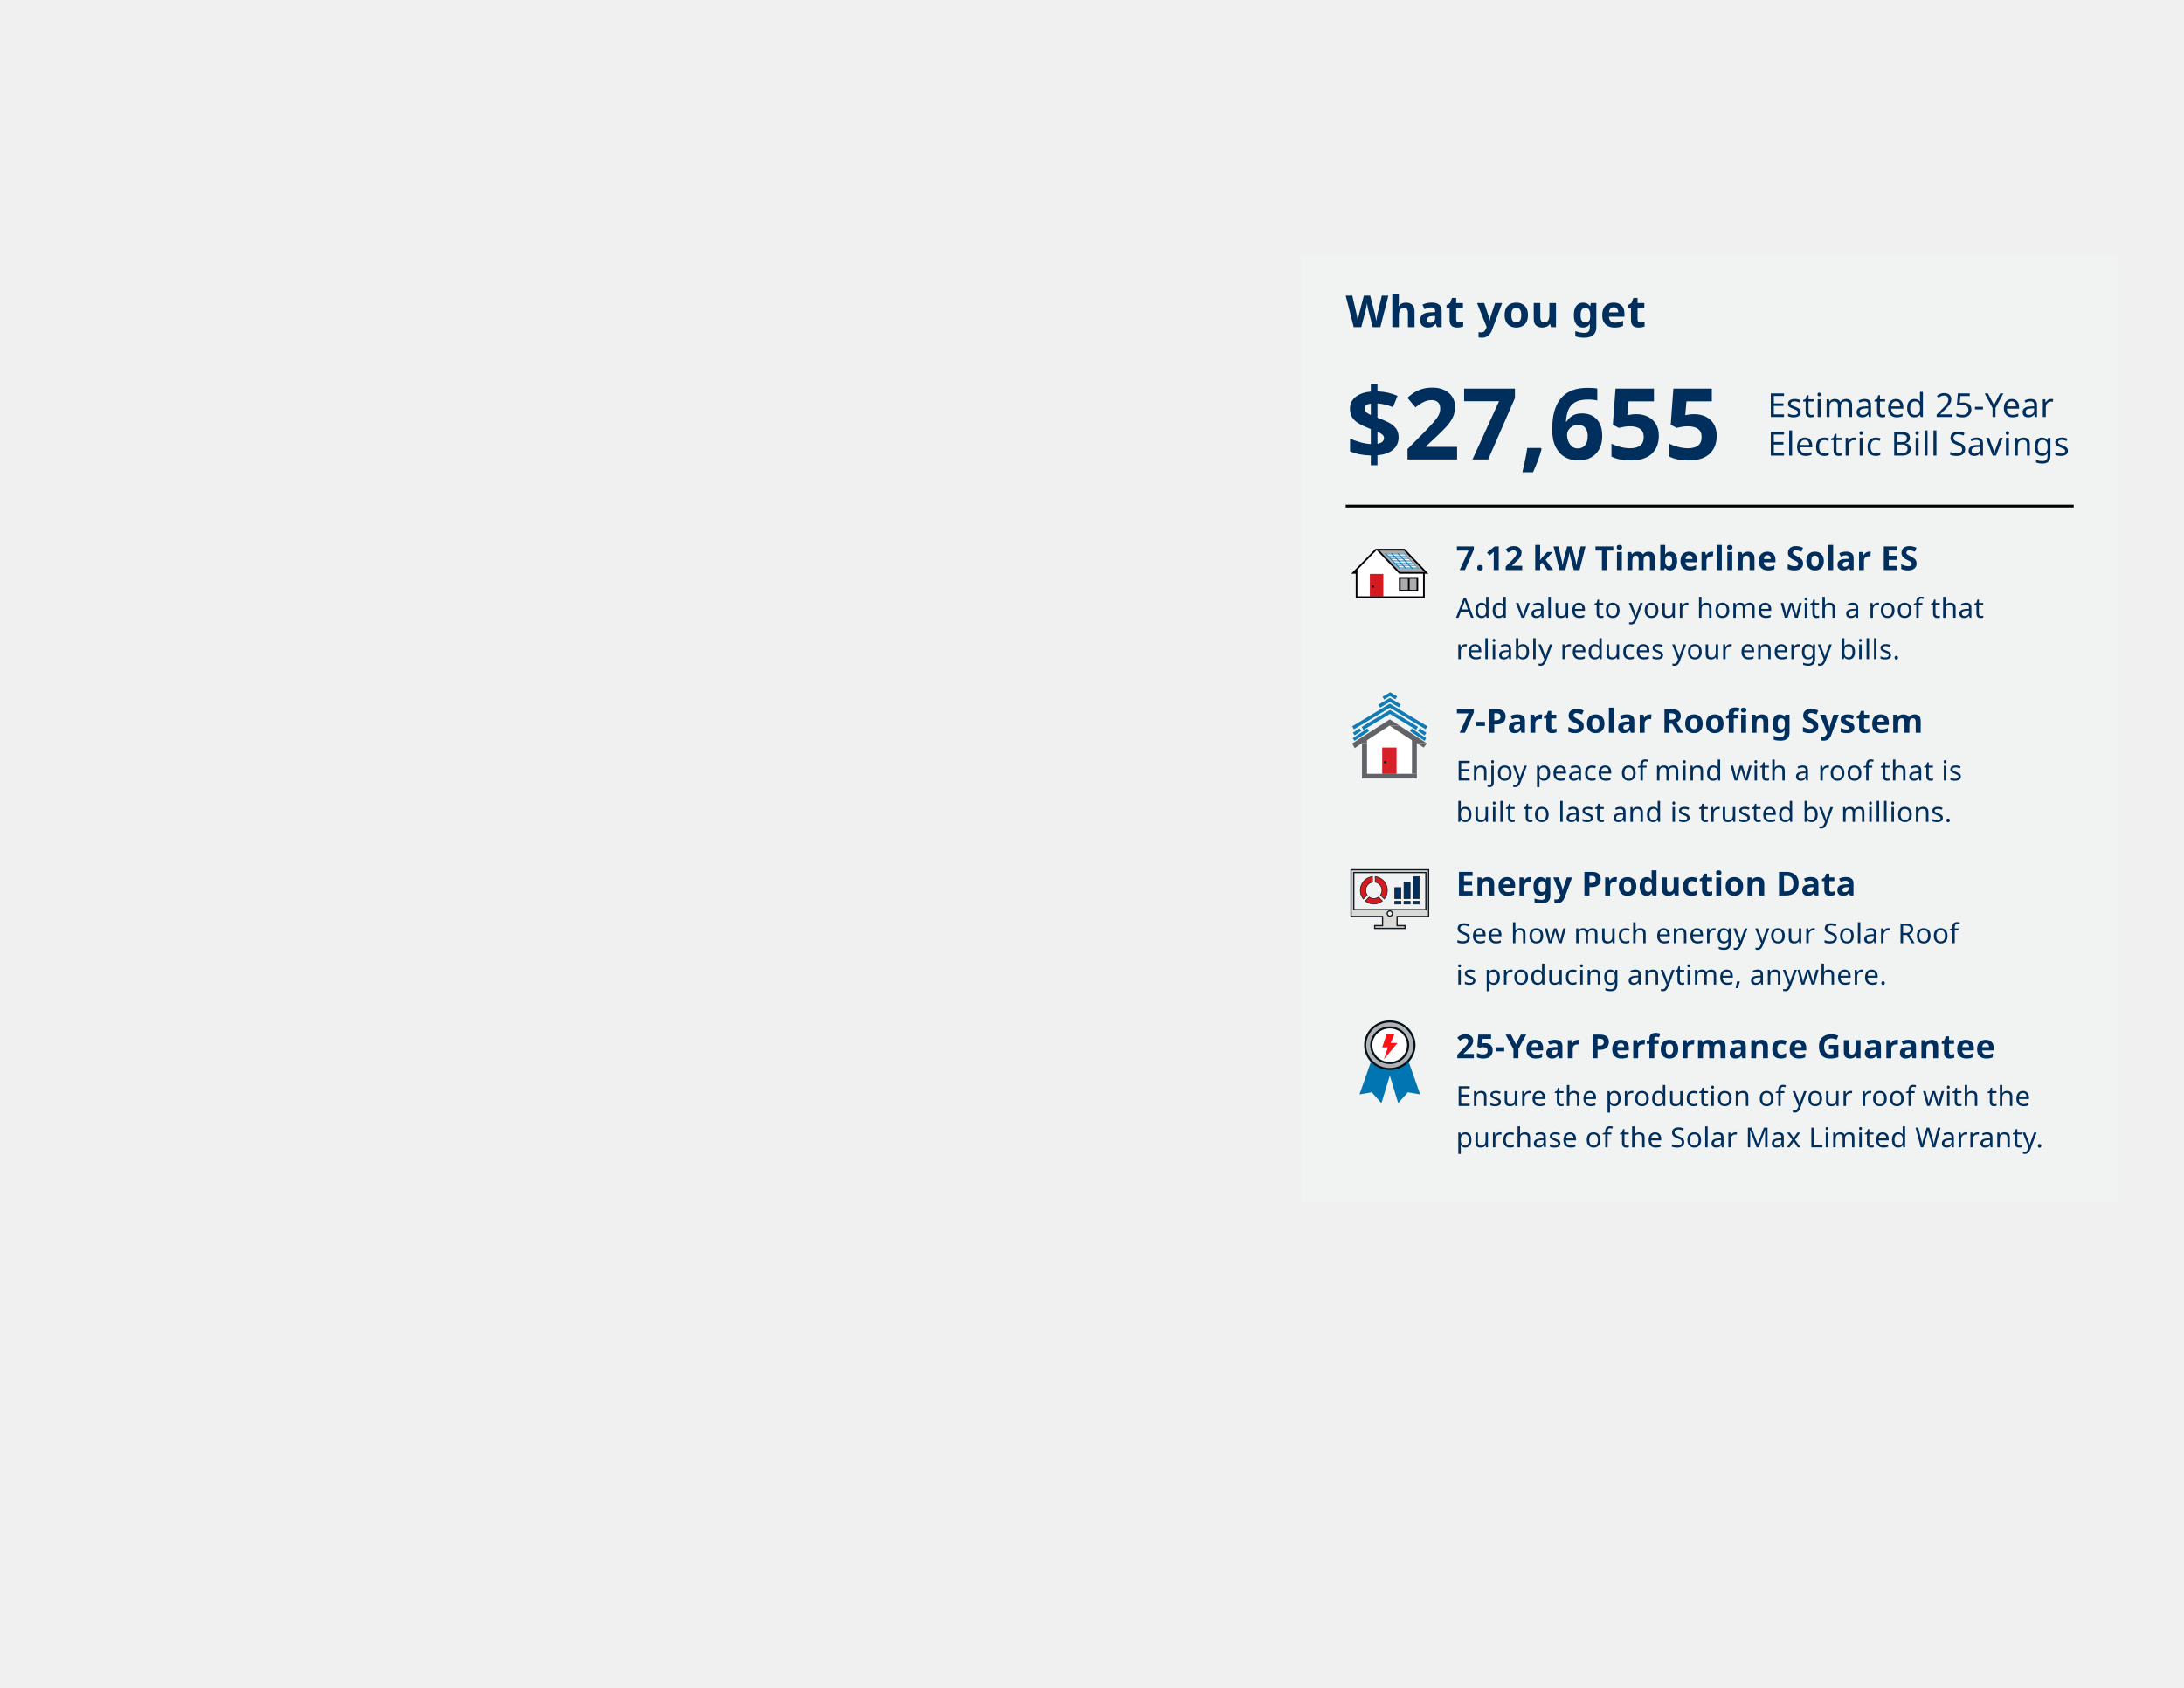
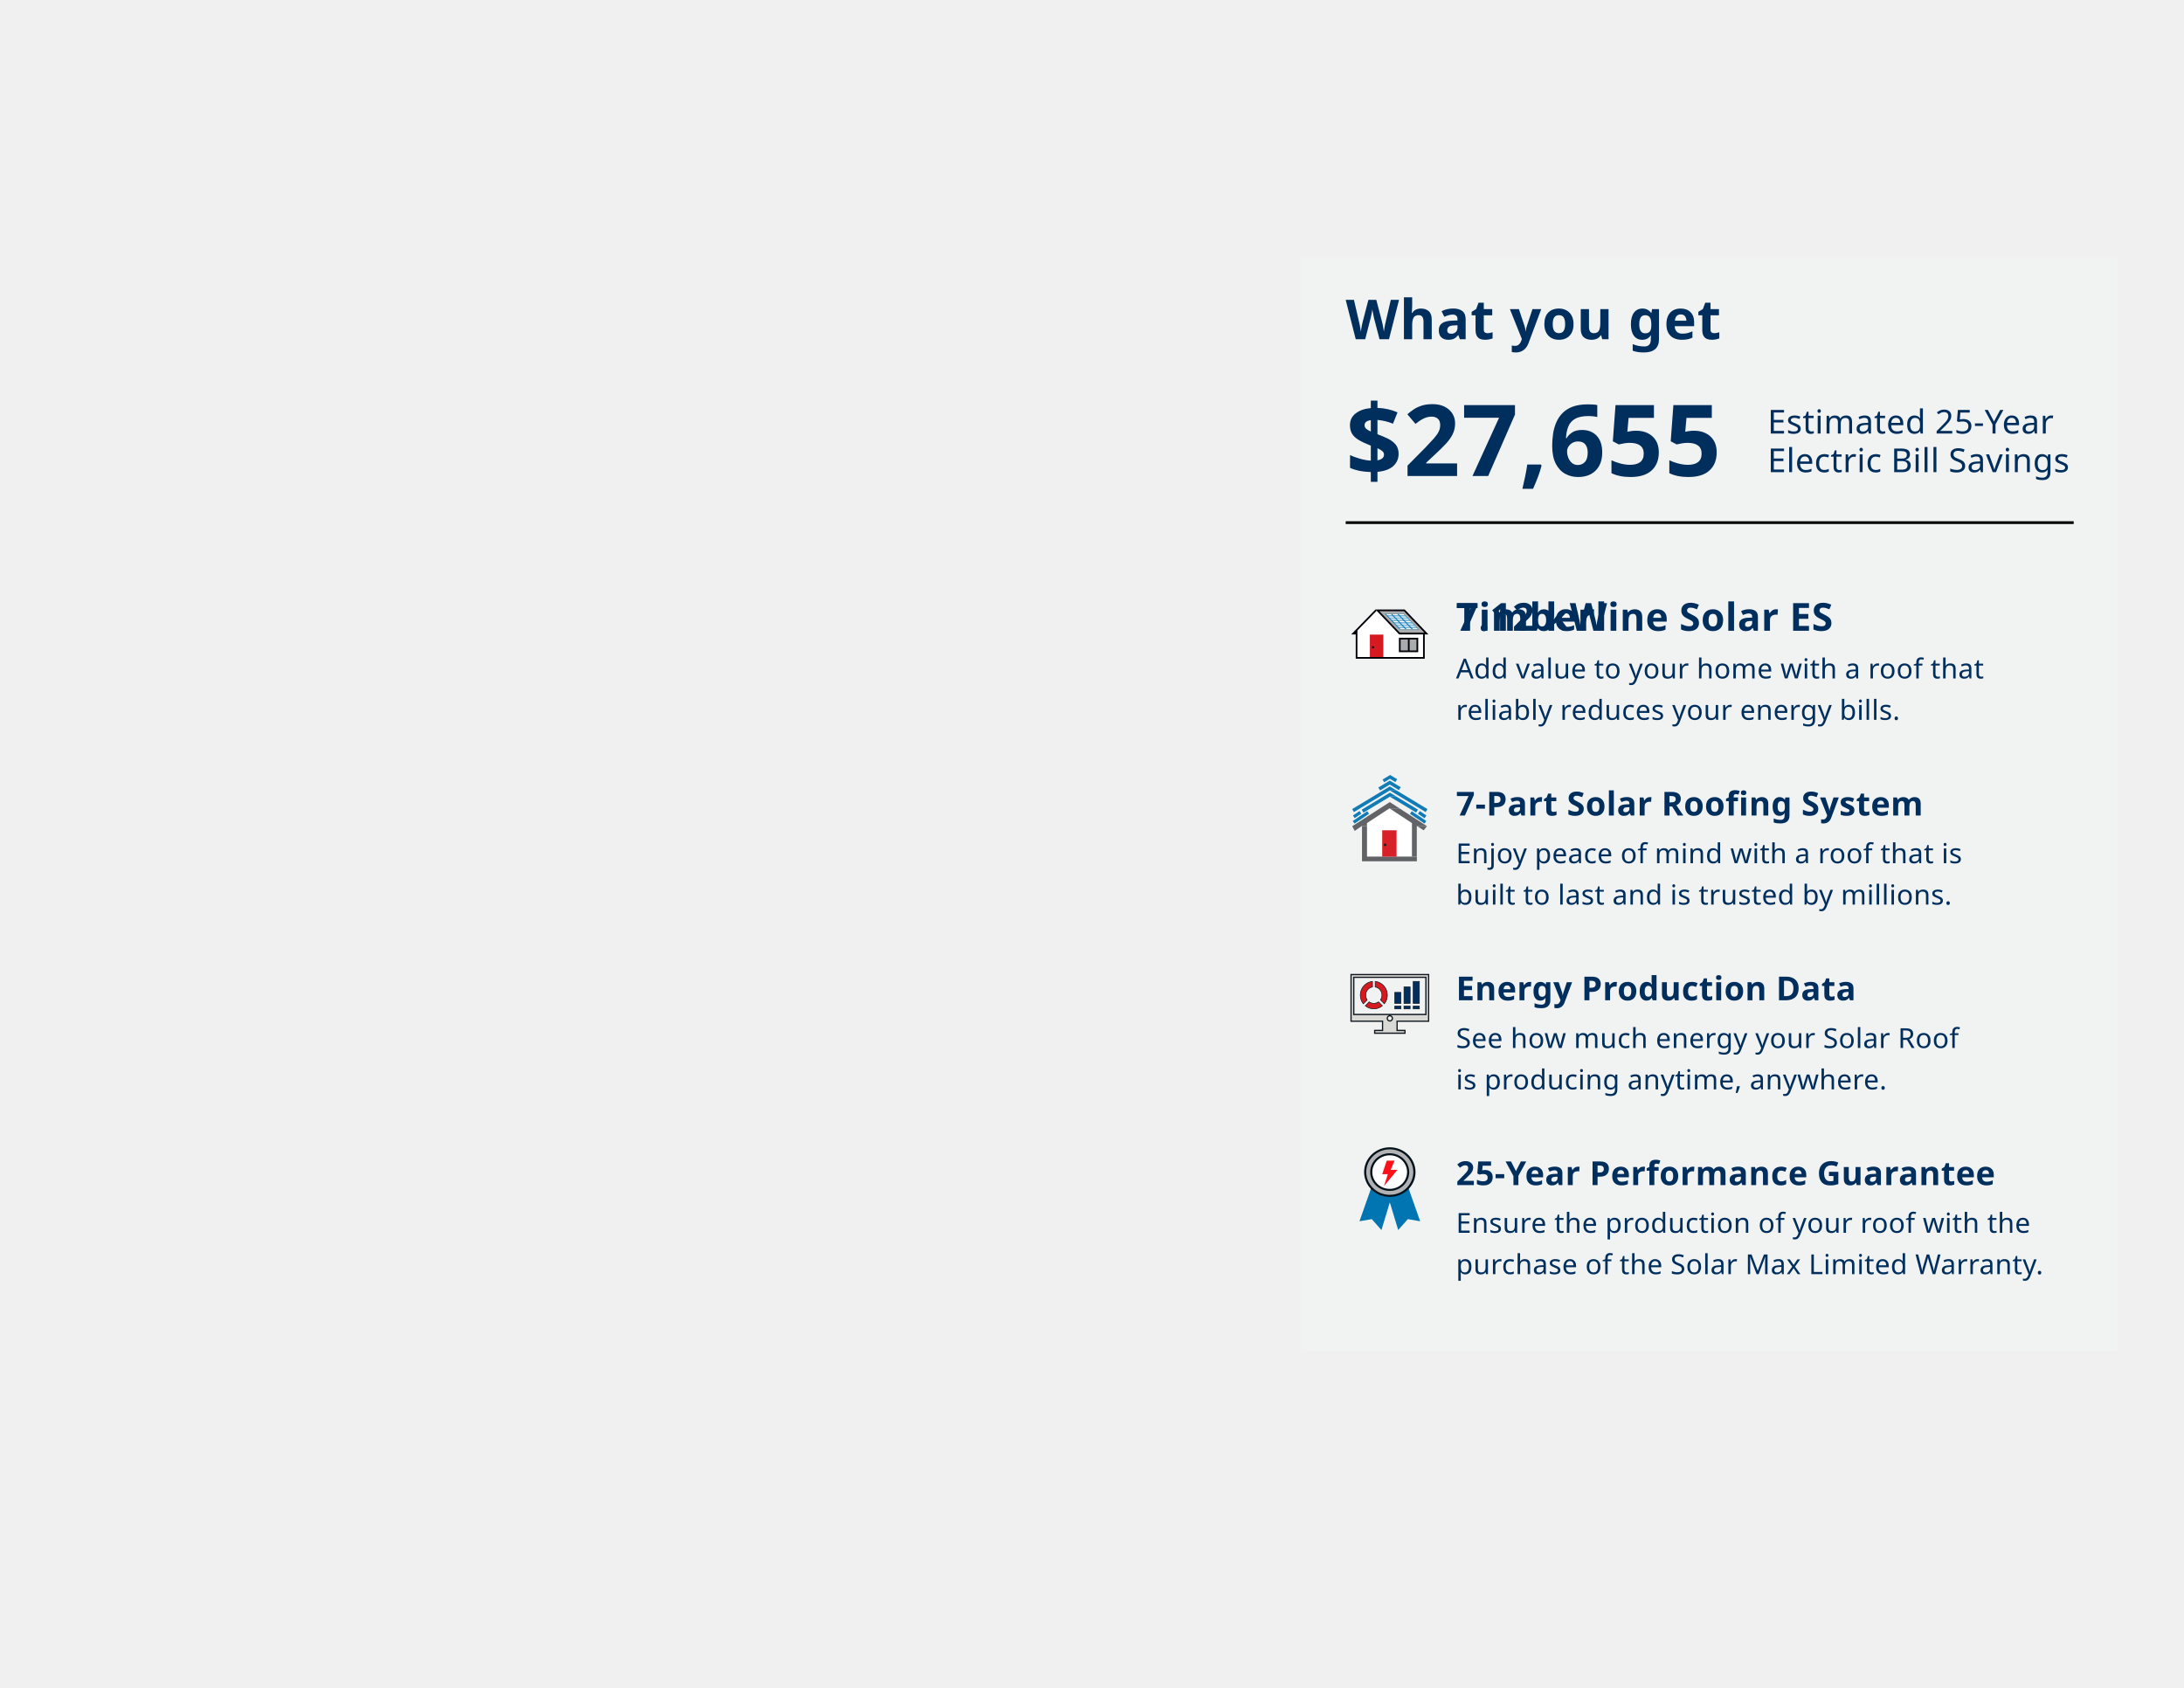
<svg xmlns="http://www.w3.org/2000/svg" width="792" height="612" viewBox="0 0 792 612" fill="none">
  <g id="What you get">
-     <rect width="296" height="343" transform="translate(472 93)" fill="#F1F2F2" />
-     <text id="Heading" fill="#002E5D" xml:space="preserve" style="white-space: pre" font-family="Poppins" font-size="16" font-weight="bold" letter-spacing="0.011em">
-       <tspan x="488" y="118.6">What you get</tspan>
+     <rect width="296" height="397" transform="translate(472 93)" fill="#F1F2F2" />
+     <text id="Heading" fill="#002E5D" xml:space="preserve" style="white-space: pre" font-family="Poppins" font-size="20" font-weight="600" letter-spacing="0.011em">
+       <tspan x="488" y="123">What you get</tspan>
    </text>
    <g id="Content">
      <g id="Savings">
-         <g id="Years Savings">
+         <g id="Header">
          <text id="Token_25YearSavings" fill="#002E5D" xml:space="preserve" style="white-space: pre" font-family="Poppins" font-size="36" font-weight="600" letter-spacing="0.011em">
-             <tspan x="488" y="166.6">$27,655</tspan>
+             <tspan x="488" y="172.6">$27,655</tspan>
          </text>
          <g id="Description">
            <text id="Estimated 25-Year" fill="#002E5D" xml:space="preserve" style="white-space: pre" font-family="Poppins" font-size="12" letter-spacing="0.011em">
-               <tspan x="641" y="151.2">Estimated 25-Year</tspan>
+               <tspan x="641" y="157.2">Estimated 25-Year</tspan>
            </text>
            <text id="Electric Bill Savings" fill="#002E5D" xml:space="preserve" style="white-space: pre" font-family="Poppins" font-size="12" letter-spacing="0.011em">
-               <tspan x="641" y="165.2">Electric Bill Savings</tspan>
-             </text>
-           </g>
-         </g>
-         <line id="Divider" x1="488" y1="183.5" x2="752" y2="183.5" stroke="black" />
+               <tspan x="641" y="171.2">Electric Bill Savings</tspan>
+             </text>
+           </g>
+         </g>
+         <line id="Divider" x1="488" y1="189.5" x2="752" y2="189.5" stroke="black" />
      </g>
-       <g id="Description_2" clip-path="url(#clip0_4443_17558)">
+       <g id="Description_2" clip-path="url(#clip0_3969_17638)">
        <g id="3">
          <g id="ENERGY_Icon_SolarHouse_FullColor_New">
            <g id="Icon/ medal">
-               <g id="Asset 4 2" clip-path="url(#clip1_4443_17558)">
+               <g id="Asset 4 2" clip-path="url(#clip1_3969_17638)">
                <g id="Layer 1">
                  <g id="Group">
                    <g id="Group_2">
-                       <path id="Vector" d="M508.129 199.293H499.015L491.945 206.479V216.524H516.365V207.705L508.129 199.293Z" fill="white" />
+                       <path id="Vector" d="M508.129 221.293H499.015L491.945 228.479V238.524H516.365V229.705L508.129 221.293Z" fill="white" />
                      <g id="Group_3">
-                         <path id="Vector_2" d="M507.683 207.736L499.508 199.309L509.207 199.184L517.281 207.789L507.683 207.736Z" fill="#A9ABAC" />
-                         <path id="Vector_3" d="M517.281 207.721H507.512L499.508 199.309H509.277L517.281 207.721Z" stroke="#000006" stroke-width="0.616" stroke-miterlimit="10" />
-                         <path id="Vector_4" d="M501.65 208.102H496.766V216.293H501.65V208.102Z" fill="#D71920" />
-                         <path id="Vector_5" d="M491.943 206.479V207.729H490.727L499.014 199.215L491.943 206.479ZM491.943 206.479V216.54H516.363V207.722" stroke="#000006" stroke-width="0.616" stroke-miterlimit="10" />
-                         <path id="Vector_6" d="M513.986 209.553H507.609V214.165H513.986V209.553Z" fill="#A9ABAC" stroke="#000006" stroke-width="0.616" stroke-miterlimit="10" />
-                         <path id="Vector_7" d="M510.867 209.416V214.165" stroke="#000006" stroke-width="0.616" stroke-miterlimit="10" />
+                         <path id="Vector_2" d="M507.683 229.736L499.508 221.309L509.207 221.184L517.281 229.789L507.683 229.736Z" fill="#A9ABAC" />
+                         <path id="Vector_3" d="M517.281 229.721H507.512L499.508 221.309H509.277L517.281 229.721Z" stroke="#000006" stroke-width="0.616" stroke-miterlimit="10" />
+                         <path id="Vector_4" d="M501.65 230.102H496.766V238.293H501.65V230.102Z" fill="#D71920" />
+                         <path id="Vector_5" d="M491.943 228.479V229.729H490.727L499.014 221.215L491.943 228.479ZM491.943 228.479V238.54H516.363V229.722" stroke="#000006" stroke-width="0.616" stroke-miterlimit="10" />
+                         <path id="Vector_6" d="M513.986 231.553H507.609V236.165H513.986V231.553Z" fill="#A9ABAC" stroke="#000006" stroke-width="0.616" stroke-miterlimit="10" />
+                         <path id="Vector_7" d="M510.867 231.416V236.165" stroke="#000006" stroke-width="0.616" stroke-miterlimit="10" />
                      </g>
-                       <path id="Vector_8" d="M490.984 207.464L491.709 206.74H491.945V207.728L490.984 207.788V207.464Z" fill="#000006" />
-                     </g>
-                     <path id="Vector_9" d="M498.254 212.332H497.562V213.024H498.254V212.332Z" fill="#000006" />
+                       <path id="Vector_8" d="M490.984 229.464L491.709 228.74H491.945V229.728L490.984 229.788V229.464Z" fill="#000006" />
+                     </g>
+                     <path id="Vector_9" d="M498.254 234.332H497.562V235.024H498.254V234.332Z" fill="#000006" />
                  </g>
                  <g id="Group_4">
-                     <path id="Vector_10" d="M514.232 206.088L507.617 206.172L502.312 200.632L509.042 200.625L514.232 206.088Z" fill="white" />
-                     <path id="Vector_11" d="M504.695 203.148H511.53" stroke="#0F7BB6" stroke-width="0.176" stroke-miterlimit="10" />
-                     <path id="Vector_12" d="M504.219 202.645H511.023" stroke="#0F7BB6" stroke-width="0.176" stroke-miterlimit="10" />
-                     <path id="Vector_13" d="M503.734 202.139H510.543" stroke="#0F7BB6" stroke-width="0.176" stroke-miterlimit="10" />
-                     <path id="Vector_14" d="M503.258 201.635H510.07" stroke="#0F7BB6" stroke-width="0.176" stroke-miterlimit="10" />
-                     <path id="Vector_15" d="M502.781 201.131H509.599" stroke="#0F7BB6" stroke-width="0.176" stroke-miterlimit="10" />
-                     <path id="Vector_16" d="M506.234 204.66H512.946" stroke="#0F7BB6" stroke-width="0.176" stroke-miterlimit="10" />
-                     <path id="Vector_17" d="M505.75 204.156H512.442" stroke="#0F7BB6" stroke-width="0.176" stroke-miterlimit="10" />
-                     <path id="Vector_18" d="M507.188 206.172H514.516" stroke="#0F7BB6" stroke-width="0.176" stroke-miterlimit="10" />
-                     <path id="Vector_19" d="M507.188 205.668H513.926" stroke="#0F7BB6" stroke-width="0.176" stroke-miterlimit="10" />
-                     <path id="Vector_20" d="M506.711 205.164H513.43" stroke="#0F7BB6" stroke-width="0.176" stroke-miterlimit="10" />
-                     <path id="Vector_21" d="M505.273 203.652H511.971" stroke="#0F7BB6" stroke-width="0.176" stroke-miterlimit="10" />
-                     <path id="Vector_22" d="M506.812 200.52L512.255 206.247" stroke="#0F7BB6" stroke-width="0.352" stroke-miterlimit="10" />
-                     <path id="Vector_23" d="M509.102 200.605L514.52 206.309" stroke="#0F7BB6" stroke-width="0.176" stroke-miterlimit="10" />
-                     <path id="Vector_24" d="M504.508 200.52L509.95 206.247" stroke="#0F7BB6" stroke-width="0.352" stroke-miterlimit="10" />
-                     <path id="Vector_25" d="M502.312 200.549L507.725 206.245" stroke="#0F7BB6" stroke-width="0.352" stroke-miterlimit="10" />
-                     <path id="Vector_26" d="M501.977 200.611H509.371" stroke="#0F7BB6" stroke-width="0.176" stroke-miterlimit="10" />
-                     <path id="Vector_27" d="M507.227 206.328H514.64" stroke="#A9ABAC" stroke-width="0.176" stroke-miterlimit="10" />
-                     <path id="Vector_28" d="M501.797 200.416H509.452" stroke="#A9ABAC" stroke-width="0.264" stroke-miterlimit="10" />
-                     <path id="Vector_29" d="M509.109 200.389L514.704 206.277" stroke="#A9ABAC" stroke-width="0.176" stroke-miterlimit="10" />
-                     <path id="Vector_30" d="M501.586 200.301L507.569 206.587" stroke="#A9ABAC" stroke-width="0.352" stroke-miterlimit="10" />
+                     <path id="Vector_10" d="M514.232 228.088L507.617 228.172L502.312 222.632L509.042 222.625L514.232 228.088Z" fill="white" />
+                     <path id="Vector_11" d="M504.695 225.148H511.53" stroke="#0F7BB6" stroke-width="0.176" stroke-miterlimit="10" />
+                     <path id="Vector_12" d="M504.219 224.645H511.023" stroke="#0F7BB6" stroke-width="0.176" stroke-miterlimit="10" />
+                     <path id="Vector_13" d="M503.734 224.139H510.543" stroke="#0F7BB6" stroke-width="0.176" stroke-miterlimit="10" />
+                     <path id="Vector_14" d="M503.258 223.635H510.07" stroke="#0F7BB6" stroke-width="0.176" stroke-miterlimit="10" />
+                     <path id="Vector_15" d="M502.781 223.131H509.599" stroke="#0F7BB6" stroke-width="0.176" stroke-miterlimit="10" />
+                     <path id="Vector_16" d="M506.234 226.66H512.946" stroke="#0F7BB6" stroke-width="0.176" stroke-miterlimit="10" />
+                     <path id="Vector_17" d="M505.75 226.156H512.442" stroke="#0F7BB6" stroke-width="0.176" stroke-miterlimit="10" />
+                     <path id="Vector_18" d="M507.188 228.172H514.516" stroke="#0F7BB6" stroke-width="0.176" stroke-miterlimit="10" />
+                     <path id="Vector_19" d="M507.188 227.668H513.926" stroke="#0F7BB6" stroke-width="0.176" stroke-miterlimit="10" />
+                     <path id="Vector_20" d="M506.711 227.164H513.43" stroke="#0F7BB6" stroke-width="0.176" stroke-miterlimit="10" />
+                     <path id="Vector_21" d="M505.273 225.652H511.971" stroke="#0F7BB6" stroke-width="0.176" stroke-miterlimit="10" />
+                     <path id="Vector_22" d="M506.812 222.52L512.255 228.247" stroke="#0F7BB6" stroke-width="0.352" stroke-miterlimit="10" />
+                     <path id="Vector_23" d="M509.102 222.605L514.52 228.309" stroke="#0F7BB6" stroke-width="0.176" stroke-miterlimit="10" />
+                     <path id="Vector_24" d="M504.508 222.52L509.95 228.247" stroke="#0F7BB6" stroke-width="0.352" stroke-miterlimit="10" />
+                     <path id="Vector_25" d="M502.312 222.549L507.725 228.245" stroke="#0F7BB6" stroke-width="0.352" stroke-miterlimit="10" />
+                     <path id="Vector_26" d="M501.977 222.611H509.371" stroke="#0F7BB6" stroke-width="0.176" stroke-miterlimit="10" />
+                     <path id="Vector_27" d="M507.227 228.328H514.64" stroke="#A9ABAC" stroke-width="0.176" stroke-miterlimit="10" />
+                     <path id="Vector_28" d="M501.797 222.416H509.452" stroke="#A9ABAC" stroke-width="0.264" stroke-miterlimit="10" />
+                     <path id="Vector_29" d="M509.109 222.389L514.704 228.277" stroke="#A9ABAC" stroke-width="0.176" stroke-miterlimit="10" />
+                     <path id="Vector_30" d="M501.586 222.301L507.569 228.587" stroke="#A9ABAC" stroke-width="0.352" stroke-miterlimit="10" />
                  </g>
                </g>
              </g>
            </g>
          </g>
          <g id="Built-In Energy Shingles">
            <g id="Energy shingles">
-               <text id="7.12 kW Timberline Solar ES" fill="#002E5D" xml:space="preserve" style="white-space: pre" font-family="Poppins" font-size="12" font-weight="600" letter-spacing="0.011em">
-                 <tspan x="528" y="206.7">7.12 kW Timberline Solar ES</tspan>
+               <text id="Token_SystemSize" fill="#002E5D" xml:space="preserve" style="white-space: pre" font-family="Poppins" font-size="14" font-weight="600" letter-spacing="0.011em">
+                 <tspan x="528" y="228.7">7.12 kW</tspan>
+               </text>
+               <text id="systemSizeText" fill="#002E5D" xml:space="preserve" style="white-space: pre" font-family="Poppins" font-size="14" font-weight="600" letter-spacing="0.011em">
+                 <tspan x="528" y="228.7">Timberline Solar ES</tspan>
              </text>
              <text id="Add value to your home with a roof that reliably reduces your energy bills." fill="#002E5D" xml:space="preserve" style="white-space: pre" font-family="Poppins" font-size="10" letter-spacing="0.011em">
-                 <tspan x="528" y="224">Add value to your home with a roof that </tspan>
-                 <tspan x="528" y="239">reliably reduces your energy bills.</tspan>
+                 <tspan x="528" y="246">Add value to your home with a roof that </tspan>
+                 <tspan x="528" y="261">reliably reduces your energy bills.</tspan>
              </text>
            </g>
          </g>
        </g>
        <g id="7-part">
          <g id="House Icon_ New">
            <g id="Layer 1_2">
-               <path id="Vector_31" d="M503.196 262.394L494.367 268.298V281.286H513.084V268.761" fill="white" />
+               <path id="Vector_31" d="M503.196 292.395L494.367 298.299V311.287H513.084V298.762" fill="white" />
              <g id="Clip path group">
-                 <mask id="mask0_4443_17558" style="mask-type:luminance" maskUnits="userSpaceOnUse" x="493" y="268" width="22" height="15">
+                 <mask id="mask0_3969_17638" style="mask-type:luminance" maskUnits="userSpaceOnUse" x="493" y="298" width="22" height="16">
                  <g id="clippath">
-                     <path id="Vector_32" d="M514.516 268.765H493.219V283H514.516V268.765Z" fill="white" />
-                   </g>
-                 </mask>
-                 <g mask="url(#mask0_4443_17558)">
+                     <path id="Vector_32" d="M514.516 298.766H493.219V313.001H514.516V298.766Z" fill="white" />
+                   </g>
+                 </mask>
+                 <g mask="url(#mask0_3969_17638)">
                  <g id="Group_5">
-                     <path id="Vector_33" d="M495.73 269.468H493.914V282.294H513.809V280.59H495.73V269.468Z" fill="#626367" />
+                     <path id="Vector_33" d="M495.73 299.469H493.914V312.295H513.809V310.591H495.73V299.469Z" fill="#626367" />
                  </g>
                </g>
              </g>
              <g id="Clip path group_2">
-                 <mask id="mask1_4443_17558" style="mask-type:luminance" maskUnits="userSpaceOnUse" x="503" y="262" width="16" height="20">
+                 <mask id="mask1_3969_17638" style="mask-type:luminance" maskUnits="userSpaceOnUse" x="503" y="292" width="16" height="20">
                  <g id="clippath-1">
-                     <path id="Vector_34" d="M518.034 262.399H503.195V281.291H518.034V262.399Z" fill="white" />
-                   </g>
-                 </mask>
-                 <g mask="url(#mask1_4443_17558)">
+                     <path id="Vector_34" d="M518.034 292.4H503.195V311.292H518.034V292.4Z" fill="white" />
+                   </g>
+                 </mask>
+                 <g mask="url(#mask1_3969_17638)">
                  <g id="Group_6">
-                     <path id="Vector_35" d="M507.495 263.1H503.891L512.025 268.443V280.589H513.785V269.467H517.327L507.495 263.1Z" fill="#626367" />
+                     <path id="Vector_35" d="M507.495 293.102H503.891L512.025 298.445V310.591H513.785V299.469H517.327L507.495 293.102Z" fill="#626367" />
                  </g>
                </g>
              </g>
              <g id="Clip path group_3">
-                 <mask id="mask2_4443_17558" style="mask-type:luminance" maskUnits="userSpaceOnUse" x="489" y="260" width="20" height="12">
+                 <mask id="mask2_3969_17638" style="mask-type:luminance" maskUnits="userSpaceOnUse" x="489" y="290" width="20" height="12">
                  <g id="clippath-2">
-                     <path id="Vector_36" d="M508.199 260.124H489.672V271.982H508.199V260.124Z" fill="white" />
-                   </g>
-                 </mask>
-                 <g mask="url(#mask2_4443_17558)">
+                     <path id="Vector_36" d="M508.199 290.125H489.672V301.983H508.199V290.125Z" fill="white" />
+                   </g>
+                 </mask>
+                 <g mask="url(#mask2_3969_17638)">
                  <g id="Group_7">
-                     <path id="Vector_37" d="M503.979 260.827L490.367 269.579L491.272 271.283L493.888 269.467H495.704V268.443L503.888 263.099H507.492L503.979 260.827Z" fill="#626367" />
+                     <path id="Vector_37" d="M503.979 290.828L490.367 299.58L491.272 301.284L493.888 299.468H495.704V298.444L503.888 293.1H507.492L503.979 290.828Z" fill="#626367" />
                  </g>
                </g>
              </g>
              <g id="Clip path group_4">
-                 <mask id="mask3_4443_17558" style="mask-type:luminance" maskUnits="userSpaceOnUse" x="513" y="268" width="6" height="4">
+                 <mask id="mask3_3969_17638" style="mask-type:luminance" maskUnits="userSpaceOnUse" x="513" y="298" width="6" height="4">
                  <g id="clippath-3">
-                     <path id="Vector_38" d="M518.162 268.765H513.078V271.759H518.162V268.765Z" fill="white" />
-                   </g>
-                 </mask>
-                 <g mask="url(#mask3_4443_17558)">
+                     <path id="Vector_38" d="M518.162 298.766H513.078V301.76H518.162V298.766Z" fill="white" />
+                   </g>
+                 </mask>
+                 <g mask="url(#mask3_3969_17638)">
                  <g id="Group_8">
-                     <path id="Vector_39" d="M517.33 269.468H513.789L516.286 271.06L517.464 269.552L517.33 269.468Z" fill="#626367" />
+                     <path id="Vector_39" d="M517.33 299.469H513.789L516.286 301.061L517.464 299.553L517.33 299.469Z" fill="#626367" />
                  </g>
                </g>
              </g>
              <g id="Clip path group_5">
-                 <mask id="mask4_4443_17558" style="mask-type:luminance" maskUnits="userSpaceOnUse" x="489" y="263" width="9" height="7">
+                 <mask id="mask4_3969_17638" style="mask-type:luminance" maskUnits="userSpaceOnUse" x="489" y="293" width="9" height="7">
                  <g id="clippath-4">
-                     <path id="Vector_40" d="M497.181 263.445H489.859V269.329H497.181V263.445Z" fill="white" />
-                   </g>
-                 </mask>
-                 <g mask="url(#mask4_4443_17558)">
+                     <path id="Vector_40" d="M497.181 293.445H489.859V299.329H497.181V293.445Z" fill="white" />
+                   </g>
+                 </mask>
+                 <g mask="url(#mask4_3969_17638)">
                  <g id="Group_9">
-                     <path id="Vector_41" d="M495.834 264.142L490.555 267.677L491.191 268.627L496.47 265.092L495.834 264.142Z" fill="#117BB6" />
+                     <path id="Vector_41" d="M495.834 294.143L490.555 297.678L491.191 298.628L496.47 295.093L495.834 294.143Z" fill="#117BB6" />
                  </g>
                </g>
              </g>
              <g id="Clip path group_6">
-                 <mask id="mask5_4443_17558" style="mask-type:luminance" maskUnits="userSpaceOnUse" x="510" y="263" width="8" height="7">
+                 <mask id="mask5_3969_17638" style="mask-type:luminance" maskUnits="userSpaceOnUse" x="510" y="293" width="8" height="7">
                  <g id="clippath-5">
-                     <path id="Vector_42" d="M517.931 263.445H510.609V269.329H517.931V263.445Z" fill="white" />
-                   </g>
-                 </mask>
-                 <g mask="url(#mask5_4443_17558)">
+                     <path id="Vector_42" d="M517.931 293.445H510.609V299.329H517.931V293.445Z" fill="white" />
+                   </g>
+                 </mask>
+                 <g mask="url(#mask5_3969_17638)">
                  <g id="Group_10">
-                     <path id="Vector_43" d="M511.948 264.147L511.312 265.097L516.593 268.63L517.228 267.68L511.948 264.147Z" fill="#117BB6" />
+                     <path id="Vector_43" d="M511.948 294.146L511.312 295.096L516.593 298.629L517.228 297.679L511.948 294.146Z" fill="#117BB6" />
                  </g>
                </g>
              </g>
              <g id="Clip path group_7">
-                 <mask id="mask6_4443_17558" style="mask-type:luminance" maskUnits="userSpaceOnUse" x="489" y="263" width="6" height="5">
+                 <mask id="mask6_3969_17638" style="mask-type:luminance" maskUnits="userSpaceOnUse" x="489" y="293" width="6" height="5">
                  <g id="clippath-6">
-                     <path id="Vector_44" d="M494.352 263.379H489.906V267.341H494.352V263.379Z" fill="white" />
-                   </g>
-                 </mask>
-                 <g mask="url(#mask6_4443_17558)">
+                     <path id="Vector_44" d="M494.352 293.379H489.906V297.341H494.352V293.379Z" fill="white" />
+                   </g>
+                 </mask>
+                 <g mask="url(#mask6_3969_17638)">
                  <g id="Group_11">
-                     <path id="Vector_45" d="M493.024 264.082L490.617 265.693L491.253 266.643L493.66 265.032L493.024 264.082Z" fill="#117BB6" />
+                     <path id="Vector_45" d="M493.024 294.082L490.617 295.693L491.253 296.643L493.66 295.032L493.024 294.082Z" fill="#117BB6" />
                  </g>
                </g>
              </g>
              <g id="Clip path group_8">
-                 <mask id="mask7_4443_17558" style="mask-type:luminance" maskUnits="userSpaceOnUse" x="513" y="263" width="5" height="5">
+                 <mask id="mask7_3969_17638" style="mask-type:luminance" maskUnits="userSpaceOnUse" x="513" y="293" width="5" height="5">
                  <g id="clippath-7">
-                     <path id="Vector_46" d="M517.982 263.379H513.508V267.383H517.982V263.379Z" fill="white" />
-                   </g>
-                 </mask>
-                 <g mask="url(#mask7_4443_17558)">
+                     <path id="Vector_46" d="M517.982 293.379H513.508V297.383H517.982V293.379Z" fill="white" />
+                   </g>
+                 </mask>
+                 <g mask="url(#mask7_3969_17638)">
                  <g id="Group_12">
-                     <path id="Vector_47" d="M514.867 264.079L514.203 265.069L516.609 266.681L517.273 265.691L514.867 264.079Z" fill="#117BB6" />
+                     <path id="Vector_47" d="M514.867 294.08L514.203 295.07L516.609 296.682L517.273 295.692L514.867 294.08Z" fill="#117BB6" />
                  </g>
                </g>
              </g>
              <g id="Clip path group_9">
-                 <mask id="mask8_4443_17558" style="mask-type:luminance" maskUnits="userSpaceOnUse" x="489" y="254" width="19" height="12">
+                 <mask id="mask8_3969_17638" style="mask-type:luminance" maskUnits="userSpaceOnUse" x="489" y="284" width="19" height="12">
                  <g id="clippath-8">
-                     <path id="Vector_48" d="M507.124 254.441H489.648V265.143H507.124V254.441Z" fill="white" />
-                   </g>
-                 </mask>
-                 <g mask="url(#mask8_4443_17558)">
+                     <path id="Vector_48" d="M507.124 284.443H489.648V295.145H507.124V284.443Z" fill="white" />
+                   </g>
+                 </mask>
+                 <g mask="url(#mask8_3969_17638)">
                  <g id="Group_13">
-                     <path id="Vector_49" d="M504.011 255.159H503.99L503.983 255.145L490.344 263.37L490.989 264.443L503.99 256.61H506.417L504.011 255.159Z" fill="#117BB6" />
+                     <path id="Vector_49" d="M504.011 285.161H503.99L503.983 285.146L490.344 293.372L490.989 294.445L503.99 286.612H506.417L504.011 285.161Z" fill="#117BB6" />
                  </g>
                </g>
              </g>
              <g id="Clip path group_10">
-                 <mask id="mask9_4443_17558" style="mask-type:luminance" maskUnits="userSpaceOnUse" x="503" y="255" width="16" height="11">
+                 <mask id="mask9_3969_17638" style="mask-type:luminance" maskUnits="userSpaceOnUse" x="503" y="285" width="16" height="11">
                  <g id="clippath-9">
-                     <path id="Vector_50" d="M518.354 255.903H503.305V265.146H518.354V255.903Z" fill="white" />
-                   </g>
-                 </mask>
-                 <g mask="url(#mask9_4443_17558)">
+                     <path id="Vector_50" d="M518.354 285.904H503.305V295.147H518.354V285.904Z" fill="white" />
+                   </g>
+                 </mask>
+                 <g mask="url(#mask9_3969_17638)">
                  <g id="Group_14">
-                     <path id="Vector_51" d="M506.434 256.606H504.008L517.002 264.44L517.654 263.367L506.434 256.606Z" fill="#117BB6" />
+                     <path id="Vector_51" d="M506.434 286.607H504.008L517.002 294.441L517.654 293.368L506.434 286.607Z" fill="#117BB6" />
                  </g>
                </g>
              </g>
              <g id="Group_15">
                <g id="Clip path group_11">
-                   <mask id="mask10_4443_17558" style="mask-type:luminance" maskUnits="userSpaceOnUse" x="493" y="256" width="15" height="10">
+                   <mask id="mask10_3969_17638" style="mask-type:luminance" maskUnits="userSpaceOnUse" x="493" y="286" width="15" height="10">
                    <g id="clippath-10">
-                       <path id="Vector_52" d="M507.169 256.704H493.102V265.351H507.169V256.704Z" fill="white" />
+                       <path id="Vector_52" d="M507.169 286.705H493.102V295.352H507.169V286.705Z" fill="white" />
                    </g>
                  </mask>
-                   <g mask="url(#mask10_4443_17558)">
+                   <g mask="url(#mask10_3969_17638)">
                    <g id="Group_16">
-                       <path id="Vector_53" d="M504.056 257.417H504.035L504.028 257.41L493.797 263.581L494.442 264.654L504.035 258.869H506.462L504.056 257.417Z" fill="#117BB6" />
+                       <path id="Vector_53" d="M504.056 287.417H504.035L504.028 287.41L493.797 293.581L494.442 294.654L504.035 288.869H506.462L504.056 287.417Z" fill="#117BB6" />
                    </g>
                  </g>
                </g>
                <g id="Clip path group_12">
-                   <mask id="mask11_4443_17558" style="mask-type:luminance" maskUnits="userSpaceOnUse" x="503" y="258" width="12" height="8">
+                   <mask id="mask11_3969_17638" style="mask-type:luminance" maskUnits="userSpaceOnUse" x="503" y="288" width="12" height="8">
                    <g id="clippath-11">
-                       <path id="Vector_54" d="M514.904 258.166H503.305V265.333H514.904V258.166Z" fill="white" />
+                       <path id="Vector_54" d="M514.904 288.166H503.305V295.333H514.904V288.166Z" fill="white" />
                    </g>
                  </mask>
-                   <g mask="url(#mask11_4443_17558)">
+                   <g mask="url(#mask11_3969_17638)">
                    <g id="Group_17">
-                       <path id="Vector_55" d="M506.434 258.866H504.008L513.559 264.624L514.204 263.551L506.434 258.866Z" fill="#117BB6" />
-                     </g>
-                   </g>
-                 </g>
-               </g>
-               <path id="Vector_56" d="M506.662 252.521L504.13 250.999L501.367 252.661L501.956 253.643L504.039 252.388L506.024 253.587L506.662 252.521Z" fill="#117BB6" />
-               <path id="Vector_57" d="M504.005 253.038L507.96 255.429L507.301 256.495L503.984 254.49L500.492 256.593L499.805 255.542L504.005 253.038Z" fill="#117BB6" />
-               <path id="Vector_58" d="M506.446 271.055H501.242V280.62H506.446V271.055Z" fill="#D72027" />
-               <path id="Vector_59" d="M502.296 276.821C502.567 276.821 502.786 276.601 502.786 276.33C502.786 276.059 502.567 275.839 502.296 275.839C502.024 275.839 501.805 276.059 501.805 276.33C501.805 276.601 502.024 276.821 502.296 276.821Z" fill="#231F20" />
+                       <path id="Vector_55" d="M506.434 288.867H504.008L513.559 294.625L514.204 293.552L506.434 288.867Z" fill="#117BB6" />
+                     </g>
+                   </g>
+                 </g>
+               </g>
+               <path id="Vector_56" d="M506.662 282.522L504.13 281L501.367 282.662L501.956 283.644L504.039 282.388L506.024 283.588L506.662 282.522Z" fill="#117BB6" />
+               <path id="Vector_57" d="M504.005 283.039L507.96 285.43L507.301 286.496L503.984 284.491L500.492 286.594L499.805 285.543L504.005 283.039Z" fill="#117BB6" />
+               <path id="Vector_58" d="M506.446 301.057H501.242V310.622H506.446V301.057Z" fill="#D72027" />
+               <path id="Vector_59" d="M502.296 306.822C502.567 306.822 502.786 306.602 502.786 306.331C502.786 306.06 502.567 305.84 502.296 305.84C502.024 305.84 501.805 306.06 501.805 306.331C501.805 306.602 502.024 306.822 502.296 306.822Z" fill="#231F20" />
            </g>
          </g>
          <g id="Roofing System">
            <g id="Content_2">
              <text id="7-Part Solar Roofing System" fill="#002E5D" xml:space="preserve" style="white-space: pre" font-family="Poppins" font-size="12" font-weight="600" letter-spacing="0.011em">
-                 <tspan x="528" y="265.7">7-Part Solar Roofing System</tspan>
+                 <tspan x="528" y="295.7">7-Part Solar Roofing System</tspan>
              </text>
              <text id="Enjoy peace of mind with a roof that is built to last and is trusted by millions." fill="#002E5D" xml:space="preserve" style="white-space: pre" font-family="Poppins" font-size="10" letter-spacing="0.011em">
-                 <tspan x="528" y="283">Enjoy peace of mind with a roof that is </tspan>
-                 <tspan x="528" y="298">built to last and is trusted by millions.</tspan>
+                 <tspan x="528" y="313">Enjoy peace of mind with a roof that is </tspan>
+                 <tspan x="528" y="328">built to last and is trusted by millions.</tspan>
              </text>
            </g>
          </g>
        </g>
        <g id="4">
          <g id="Illustration_Monitor">
            <g id="Vector_60">
-               <path d="M493.29 322.821C493.29 320.234 495.228 318.107 497.71 317.857V319.869C496.316 320.107 495.254 321.338 495.254 322.821C495.254 323.467 495.456 324.066 495.799 324.555L494.399 325.978C493.706 325.118 493.29 324.019 493.29 322.821Z" fill="#D71920" />
-               <path d="M496.494 325.26L495.093 326.683C495.94 327.387 497.022 327.809 498.201 327.809C499.38 327.809 500.462 327.387 501.309 326.683L499.908 325.26C499.427 325.609 498.837 325.814 498.201 325.814C497.565 325.814 496.975 325.609 496.494 325.26Z" fill="#D71920" />
-               <path d="M500.603 324.555L502.003 325.978C502.696 325.118 503.112 324.019 503.112 322.821C503.112 320.234 501.174 318.107 498.692 317.857V319.869C500.085 320.107 501.147 321.338 501.147 322.821C501.147 323.467 500.946 324.066 500.603 324.555Z" fill="#D71920" />
-               <path fill-rule="evenodd" clip-rule="evenodd" d="M497.823 317.73V319.966L497.729 319.982C496.389 320.211 495.368 321.394 495.368 322.821C495.368 323.442 495.562 324.018 495.892 324.488L495.947 324.567L494.39 326.149L494.311 326.05C493.602 325.171 493.177 324.046 493.177 322.821C493.177 320.175 495.159 317.999 497.699 317.742L497.823 317.73ZM498.579 317.73L498.703 317.742C501.242 317.999 503.225 320.175 503.225 322.821C503.225 324.046 502.8 325.171 502.091 326.05L502.012 326.149L500.455 324.567L500.51 324.488C500.84 324.018 501.034 323.442 501.034 322.821C501.034 321.394 500.013 320.211 498.673 319.982L498.579 319.966V317.73ZM497.596 317.985C495.233 318.287 493.404 320.337 493.404 322.821C493.404 323.945 493.778 324.981 494.408 325.805L495.652 324.541C495.329 324.049 495.141 323.457 495.141 322.821C495.141 321.314 496.196 320.058 497.596 319.773V317.985ZM498.805 317.985V319.773C500.206 320.058 501.261 321.314 501.261 322.821C501.261 323.457 501.072 324.049 500.749 324.541L501.994 325.805C502.623 324.981 502.998 323.945 502.998 322.821C502.998 320.337 501.169 318.287 498.805 317.985ZM496.481 325.11L496.56 325.167C497.023 325.502 497.589 325.699 498.201 325.699C498.813 325.699 499.379 325.502 499.842 325.167L499.921 325.11L501.477 326.692L501.381 326.772C500.515 327.492 499.407 327.924 498.201 327.924C496.994 327.924 495.887 327.492 495.021 326.772L494.924 326.692L496.481 325.11ZM496.507 325.409L495.263 326.673C496.075 327.313 497.094 327.694 498.201 327.694C499.308 327.694 500.327 327.313 501.139 326.673L499.895 325.409C499.41 325.737 498.827 325.929 498.201 325.929C497.575 325.929 496.992 325.737 496.507 325.409Z" fill="#101820" />
-               <path d="M505.79 321.838H508.022V325.819H505.79V321.838Z" fill="#002E5D" />
-               <path d="M505.79 326.814H508.022V327.809H505.79V326.814Z" fill="#002E5D" />
-               <path d="M509.138 319.847H511.371V325.819H509.138V319.847Z" fill="#002E5D" />
-               <path d="M512.487 317.857H514.719V325.819H512.487V317.857Z" fill="#002E5D" />
-               <path d="M509.138 326.814H511.371V327.809H509.138V326.814Z" fill="#002E5D" />
-               <path d="M512.487 326.814H514.719V327.809H512.487V326.814Z" fill="#002E5D" />
-               <path fill-rule="evenodd" clip-rule="evenodd" d="M512.373 317.742H514.832V325.934H512.373V317.742ZM512.6 317.972V325.704H514.605V317.972H512.6ZM509.025 319.732H511.484V325.934H509.025V319.732ZM509.252 319.962V325.704H511.257V319.962H509.252ZM505.677 321.723H508.136V325.934H505.677V321.723ZM505.904 321.953V325.704H507.909V321.953H505.904ZM505.677 326.699H508.136V327.924H505.677V326.699ZM505.904 326.929V327.694H507.909V326.929H505.904ZM509.025 326.699H511.484V327.924H509.025V326.699ZM509.252 326.929V327.694H511.257V326.929H509.252ZM512.373 326.699H514.832V327.924H512.373V326.699ZM512.6 326.929V327.694H514.605V326.929H512.6Z" fill="#101820" />
-               <path fill-rule="evenodd" clip-rule="evenodd" d="M489.719 315.143H518.29V332.514H506.862V335.409L509.719 335.409V336.857H498.29V335.409L501.147 335.409V332.514H489.719V315.143ZM491.147 316.59H516.862V329.619H491.147V316.59ZM504.004 331.971C504.399 331.971 504.719 331.647 504.719 331.247C504.719 330.848 504.399 330.524 504.004 330.524C503.61 330.524 503.29 330.848 503.29 331.247C503.29 331.647 503.61 331.971 504.004 331.971Z" fill="#D9D9D6" />
-               <path fill-rule="evenodd" clip-rule="evenodd" d="M501.147 335.409L498.29 335.409V336.857H509.719V335.409L506.862 335.409V332.514H518.29V315.143H489.719V332.514H501.147V335.409ZM490.165 332.062H501.594V335.862L498.737 335.862V336.404H509.272V335.862L506.415 335.862V332.062H517.844V315.595H490.165V332.062ZM517.308 316.138V330.071H504.004H490.701V316.138H517.308ZM504.004 330.071C504.646 330.071 505.165 330.598 505.165 331.247C505.165 331.897 504.646 332.424 504.004 332.424C503.363 332.424 502.844 331.897 502.844 331.247C502.844 330.598 503.363 330.071 504.004 330.071ZM491.147 316.59H516.862V329.619H491.147V316.59ZM504.719 331.247C504.719 331.647 504.399 331.971 504.004 331.971C503.61 331.971 503.29 331.647 503.29 331.247C503.29 330.848 503.61 330.524 504.004 330.524C504.399 330.524 504.719 330.848 504.719 331.247Z" fill="#101820" />
+               <path d="M493.29 360.821C493.29 358.234 495.228 356.107 497.71 355.857V357.869C496.316 358.107 495.254 359.338 495.254 360.821C495.254 361.467 495.456 362.066 495.799 362.555L494.399 363.978C493.706 363.118 493.29 362.019 493.29 360.821Z" fill="#D71920" />
+               <path d="M496.494 363.26L495.093 364.683C495.94 365.387 497.022 365.809 498.201 365.809C499.38 365.809 500.462 365.387 501.309 364.683L499.908 363.26C499.427 363.609 498.837 363.814 498.201 363.814C497.565 363.814 496.975 363.609 496.494 363.26Z" fill="#D71920" />
+               <path d="M500.603 362.555L502.003 363.978C502.696 363.118 503.112 362.019 503.112 360.821C503.112 358.234 501.174 356.107 498.692 355.857V357.869C500.085 358.107 501.147 359.338 501.147 360.821C501.147 361.467 500.946 362.066 500.603 362.555Z" fill="#D71920" />
+               <path fill-rule="evenodd" clip-rule="evenodd" d="M497.823 355.73V357.966L497.729 357.982C496.389 358.211 495.368 359.394 495.368 360.821C495.368 361.442 495.562 362.018 495.892 362.488L495.947 362.567L494.39 364.149L494.311 364.05C493.602 363.171 493.177 362.046 493.177 360.821C493.177 358.175 495.159 355.999 497.699 355.742L497.823 355.73ZM498.579 355.73L498.703 355.742C501.242 355.999 503.225 358.175 503.225 360.821C503.225 362.046 502.8 363.171 502.091 364.05L502.012 364.149L500.455 362.567L500.51 362.488C500.84 362.018 501.034 361.442 501.034 360.821C501.034 359.394 500.013 358.211 498.673 357.982L498.579 357.966V355.73ZM497.596 355.985C495.233 356.287 493.404 358.337 493.404 360.821C493.404 361.945 493.778 362.981 494.408 363.805L495.652 362.541C495.329 362.049 495.141 361.457 495.141 360.821C495.141 359.314 496.196 358.058 497.596 357.773V355.985ZM498.805 355.985V357.773C500.206 358.058 501.261 359.314 501.261 360.821C501.261 361.457 501.072 362.049 500.749 362.541L501.994 363.805C502.623 362.981 502.998 361.945 502.998 360.821C502.998 358.337 501.169 356.287 498.805 355.985ZM496.481 363.11L496.56 363.167C497.023 363.502 497.589 363.699 498.201 363.699C498.813 363.699 499.379 363.502 499.842 363.167L499.921 363.11L501.477 364.692L501.381 364.772C500.515 365.492 499.407 365.924 498.201 365.924C496.994 365.924 495.887 365.492 495.021 364.772L494.924 364.692L496.481 363.11ZM496.507 363.409L495.263 364.673C496.075 365.313 497.094 365.694 498.201 365.694C499.308 365.694 500.327 365.313 501.139 364.673L499.895 363.409C499.41 363.737 498.827 363.929 498.201 363.929C497.575 363.929 496.992 363.737 496.507 363.409Z" fill="#101820" />
+               <path d="M505.79 359.838H508.022V363.819H505.79V359.838Z" fill="#002E5D" />
+               <path d="M505.79 364.814H508.022V365.809H505.79V364.814Z" fill="#002E5D" />
+               <path d="M509.138 357.847H511.371V363.819H509.138V357.847Z" fill="#002E5D" />
+               <path d="M512.487 355.857H514.719V363.819H512.487V355.857Z" fill="#002E5D" />
+               <path d="M509.138 364.814H511.371V365.809H509.138V364.814Z" fill="#002E5D" />
+               <path d="M512.487 364.814H514.719V365.809H512.487V364.814Z" fill="#002E5D" />
+               <path fill-rule="evenodd" clip-rule="evenodd" d="M512.373 355.742H514.832V363.934H512.373V355.742ZM512.6 355.972V363.704H514.605V355.972H512.6ZM509.025 357.732H511.484V363.934H509.025V357.732ZM509.252 357.962V363.704H511.257V357.962H509.252ZM505.677 359.723H508.136V363.934H505.677V359.723ZM505.904 359.953V363.704H507.909V359.953H505.904ZM505.677 364.699H508.136V365.924H505.677V364.699ZM505.904 364.929V365.694H507.909V364.929H505.904ZM509.025 364.699H511.484V365.924H509.025V364.699ZM509.252 364.929V365.694H511.257V364.929H509.252ZM512.373 364.699H514.832V365.924H512.373V364.699ZM512.6 364.929V365.694H514.605V364.929H512.6Z" fill="#101820" />
+               <path fill-rule="evenodd" clip-rule="evenodd" d="M489.719 353.143H518.29V370.514H506.862V373.409L509.719 373.409V374.857H498.29V373.409L501.147 373.409V370.514H489.719V353.143ZM491.147 354.59H516.862V367.619H491.147V354.59ZM504.004 369.971C504.399 369.971 504.719 369.647 504.719 369.247C504.719 368.848 504.399 368.524 504.004 368.524C503.61 368.524 503.29 368.848 503.29 369.247C503.29 369.647 503.61 369.971 504.004 369.971Z" fill="#D9D9D6" />
+               <path fill-rule="evenodd" clip-rule="evenodd" d="M501.147 373.409L498.29 373.409V374.857H509.719V373.409L506.862 373.409V370.514H518.29V353.143H489.719V370.514H501.147V373.409ZM490.165 370.062H501.594V373.862L498.737 373.862V374.404H509.272V373.862L506.415 373.862V370.062H517.844V353.595H490.165V370.062ZM517.308 354.138V368.071H504.004H490.701V354.138H517.308ZM504.004 368.071C504.646 368.071 505.165 368.598 505.165 369.247C505.165 369.897 504.646 370.424 504.004 370.424C503.363 370.424 502.844 369.897 502.844 369.247C502.844 368.598 503.363 368.071 504.004 368.071ZM491.147 354.59H516.862V367.619H491.147V354.59ZM504.719 369.247C504.719 369.647 504.399 369.971 504.004 369.971C503.61 369.971 503.29 369.647 503.29 369.247C503.29 368.848 503.61 368.524 504.004 368.524C504.399 368.524 504.719 368.848 504.719 369.247Z" fill="#101820" />
            </g>
          </g>
          <g id="Monitoring Energy">
            <text id="Energy Production Data" fill="#002E5D" xml:space="preserve" style="white-space: pre" font-family="Poppins" font-size="12" font-weight="600" letter-spacing="0.011em">
-               <tspan x="528" y="324.7">Energy Production Data </tspan>
+               <tspan x="528" y="362.7">Energy Production Data </tspan>
            </text>
            <text id="See how much energy your Solar Roof is producing anytime, anywhere." fill="#002E5D" xml:space="preserve" style="white-space: pre" font-family="Poppins" font-size="10" letter-spacing="0.011em">
-               <tspan x="528" y="342">See how much energy your Solar Roof </tspan>
-               <tspan x="528" y="357">is producing anytime, anywhere.</tspan>
+               <tspan x="528" y="380">See how much energy your Solar Roof </tspan>
+               <tspan x="528" y="395">is producing anytime, anywhere.</tspan>
            </text>
          </g>
        </g>
        <g id="25 year">
          <g id="Icon_Medal">
            <g id="Vector_61">
-               <path d="M503.998 370.366H503.9C501.579 370.389 499.358 371.282 497.708 372.857C496.058 374.431 495.107 376.563 495.057 378.801C495.008 381.039 495.863 383.209 497.441 384.85C499.02 386.491 501.199 387.475 503.517 387.594C503.644 387.6 503.772 387.602 503.9 387.604H503.998C504.435 387.604 504.872 387.573 505.304 387.512C507.531 387.187 509.548 386.063 510.953 384.366C512.357 382.668 513.046 380.522 512.881 378.356C512.716 376.189 511.709 374.163 510.062 372.682C508.416 371.201 506.25 370.374 503.998 370.366Z" fill="#B2B2B5" />
-               <path d="M510.723 384.665C509.326 386.207 507.406 387.217 505.306 387.514C504.874 387.576 504.437 387.607 504 387.607H503.902C503.774 387.607 503.646 387.607 503.519 387.597C501.196 387.479 499.014 386.49 497.436 384.842C497.381 384.785 497.327 384.724 497.275 384.665L493 396.817L497.463 396.045L500.964 400L504 389.985L507.038 399.998L510.539 396.043L515 396.817L510.723 384.665Z" fill="#0075B2" />
-               <path d="M503.957 385.448C507.656 385.448 510.654 382.556 510.654 378.989C510.654 375.422 507.656 372.53 503.957 372.53C500.259 372.53 497.261 375.422 497.261 378.989C497.261 382.556 500.259 385.448 503.957 385.448Z" fill="white" />
-               <path fill-rule="evenodd" clip-rule="evenodd" d="M502.88 374.835H505.738L504.31 378.184H506.76L501.86 384.093L503.289 379.76H501.246L502.88 374.835Z" fill="#FA121A" />
-               <path d="M503.997 387.979H503.894C503.784 387.979 503.64 387.979 503.495 387.968C501.072 387.848 498.794 386.816 497.15 385.093C495.558 383.431 494.674 381.251 494.676 378.989C494.676 376.621 495.644 374.35 497.37 372.667C499.096 370.984 501.44 370.026 503.894 370H503.997C506.468 370.003 508.837 370.951 510.584 372.636C512.331 374.322 513.314 376.607 513.317 378.991C513.316 381.147 512.512 383.232 511.051 384.864C509.59 386.497 507.57 387.569 505.359 387.885C504.907 387.948 504.452 387.979 503.997 387.979ZM503.997 370.737H503.901C501.681 370.761 499.558 371.617 497.981 373.124C496.403 374.63 495.495 376.67 495.448 378.811C495.4 380.951 496.217 383.026 497.727 384.597C499.236 386.167 501.319 387.11 503.536 387.226C503.666 387.233 503.8 387.235 503.902 387.236H503.997C504.415 387.236 504.834 387.206 505.248 387.148C507.379 386.837 509.31 385.761 510.655 384.136C511.999 382.511 512.659 380.457 512.5 378.383C512.342 376.31 511.379 374.37 509.802 372.952C508.225 371.535 506.152 370.743 503.997 370.737ZM503.954 385.817C502.554 385.817 501.185 385.416 500.021 384.666C498.857 383.916 497.949 382.849 497.414 381.602C496.878 380.354 496.738 378.981 497.011 377.656C497.284 376.332 497.958 375.115 498.948 374.16C499.938 373.205 501.2 372.555 502.573 372.291C503.946 372.028 505.369 372.163 506.663 372.68C507.956 373.197 509.062 374.072 509.84 375.195C510.618 376.318 511.033 377.638 511.033 378.989C511.031 380.799 510.285 382.535 508.957 383.815C507.63 385.095 505.831 385.815 503.954 385.817ZM503.954 372.899C502.705 372.899 501.485 373.256 500.446 373.925C499.408 374.594 498.599 375.545 498.121 376.658C497.643 377.771 497.518 378.995 497.762 380.177C498.005 381.358 498.607 382.443 499.49 383.295C500.373 384.146 501.497 384.726 502.722 384.961C503.947 385.196 505.216 385.076 506.37 384.615C507.523 384.154 508.51 383.373 509.203 382.372C509.897 381.37 510.267 380.193 510.267 378.989C510.265 377.374 509.599 375.826 508.416 374.685C507.232 373.543 505.628 372.901 503.954 372.899Z" fill="#03111A" />
+               <path d="M503.998 416.366H503.9C501.579 416.389 499.358 417.282 497.708 418.857C496.058 420.431 495.107 422.563 495.057 424.801C495.008 427.039 495.863 429.209 497.441 430.85C499.02 432.491 501.199 433.475 503.517 433.594C503.644 433.6 503.772 433.602 503.9 433.604H503.998C504.435 433.604 504.872 433.573 505.304 433.512C507.531 433.187 509.548 432.063 510.953 430.366C512.357 428.668 513.046 426.522 512.881 424.356C512.716 422.189 511.709 420.163 510.062 418.682C508.416 417.201 506.25 416.374 503.998 416.366Z" fill="#B2B2B5" />
+               <path d="M510.723 430.665C509.326 432.207 507.406 433.217 505.306 433.514C504.874 433.576 504.437 433.607 504 433.607H503.902C503.774 433.607 503.646 433.607 503.519 433.597C501.196 433.479 499.014 432.49 497.436 430.842C497.381 430.785 497.327 430.724 497.275 430.665L493 442.817L497.463 442.045L500.964 446L504 435.985L507.038 445.998L510.539 442.043L515 442.817L510.723 430.665Z" fill="#0075B2" />
+               <path d="M503.957 431.448C507.656 431.448 510.654 428.556 510.654 424.989C510.654 421.422 507.656 418.53 503.957 418.53C500.259 418.53 497.261 421.422 497.261 424.989C497.261 428.556 500.259 431.448 503.957 431.448Z" fill="white" />
+               <path fill-rule="evenodd" clip-rule="evenodd" d="M502.88 420.835H505.738L504.31 424.184H506.76L501.86 430.093L503.289 425.76H501.246L502.88 420.835Z" fill="#FA121A" />
+               <path d="M503.997 433.979H503.894C503.784 433.979 503.64 433.979 503.495 433.968C501.072 433.848 498.794 432.816 497.15 431.093C495.558 429.431 494.674 427.251 494.676 424.989C494.676 422.621 495.644 420.35 497.37 418.667C499.096 416.984 501.44 416.026 503.894 416H503.997C506.468 416.003 508.837 416.951 510.584 418.636C512.331 420.322 513.314 422.607 513.317 424.991C513.316 427.147 512.512 429.232 511.051 430.864C509.59 432.497 507.57 433.569 505.359 433.885C504.907 433.948 504.452 433.979 503.997 433.979ZM503.997 416.737H503.901C501.681 416.761 499.558 417.617 497.981 419.124C496.403 420.63 495.495 422.67 495.448 424.811C495.4 426.951 496.217 429.026 497.727 430.597C499.236 432.167 501.319 433.11 503.536 433.226C503.666 433.233 503.8 433.235 503.902 433.236H503.997C504.415 433.236 504.834 433.206 505.248 433.148C507.379 432.837 509.31 431.761 510.655 430.136C511.999 428.511 512.659 426.457 512.5 424.383C512.342 422.31 511.379 420.37 509.802 418.952C508.225 417.535 506.152 416.743 503.997 416.737ZM503.954 431.817C502.554 431.817 501.185 431.416 500.021 430.666C498.857 429.916 497.949 428.849 497.414 427.602C496.878 426.354 496.738 424.981 497.011 423.656C497.284 422.332 497.958 421.115 498.948 420.16C499.938 419.205 501.2 418.555 502.573 418.291C503.946 418.028 505.369 418.163 506.663 418.68C507.956 419.197 509.062 420.072 509.84 421.195C510.618 422.318 511.033 423.638 511.033 424.989C511.031 426.799 510.285 428.535 508.957 429.815C507.63 431.095 505.831 431.815 503.954 431.817ZM503.954 418.899C502.705 418.899 501.485 419.256 500.446 419.925C499.408 420.594 498.599 421.545 498.121 422.658C497.643 423.771 497.518 424.995 497.762 426.177C498.005 427.358 498.607 428.443 499.49 429.295C500.373 430.146 501.497 430.726 502.722 430.961C503.947 431.196 505.216 431.076 506.37 430.615C507.523 430.154 508.51 429.373 509.203 428.372C509.897 427.37 510.267 426.193 510.267 424.989C510.265 423.374 509.599 421.826 508.416 420.685C507.232 419.543 505.628 418.901 503.954 418.899Z" fill="#03111A" />
            </g>
          </g>
          <g id="Performance">
            <text id="25-Year Performance Guarantee" fill="#002E5D" xml:space="preserve" style="white-space: pre" font-family="Poppins" font-size="12" font-weight="600" letter-spacing="0.011em">
-               <tspan x="528" y="383.7">25-Year Performance Guarantee</tspan>
+               <tspan x="528" y="429.7">25-Year Performance Guarantee</tspan>
            </text>
            <text id="Ensure the production of your roof with the purchase of the Solar Max Limited Warranty." fill="#002E5D" xml:space="preserve" style="white-space: pre" font-family="Poppins" font-size="10" letter-spacing="0.011em">
-               <tspan x="528" y="401">Ensure the production of your roof with the </tspan>
-               <tspan x="528" y="416">purchase of the Solar Max Limited Warranty.</tspan>
+               <tspan x="528" y="447">Ensure the production of your roof with the </tspan>
+               <tspan x="528" y="462">purchase of the Solar Max Limited Warranty.</tspan>
            </text>
          </g>
        </g>
      </g>
    </g>
  </g>
</svg>
